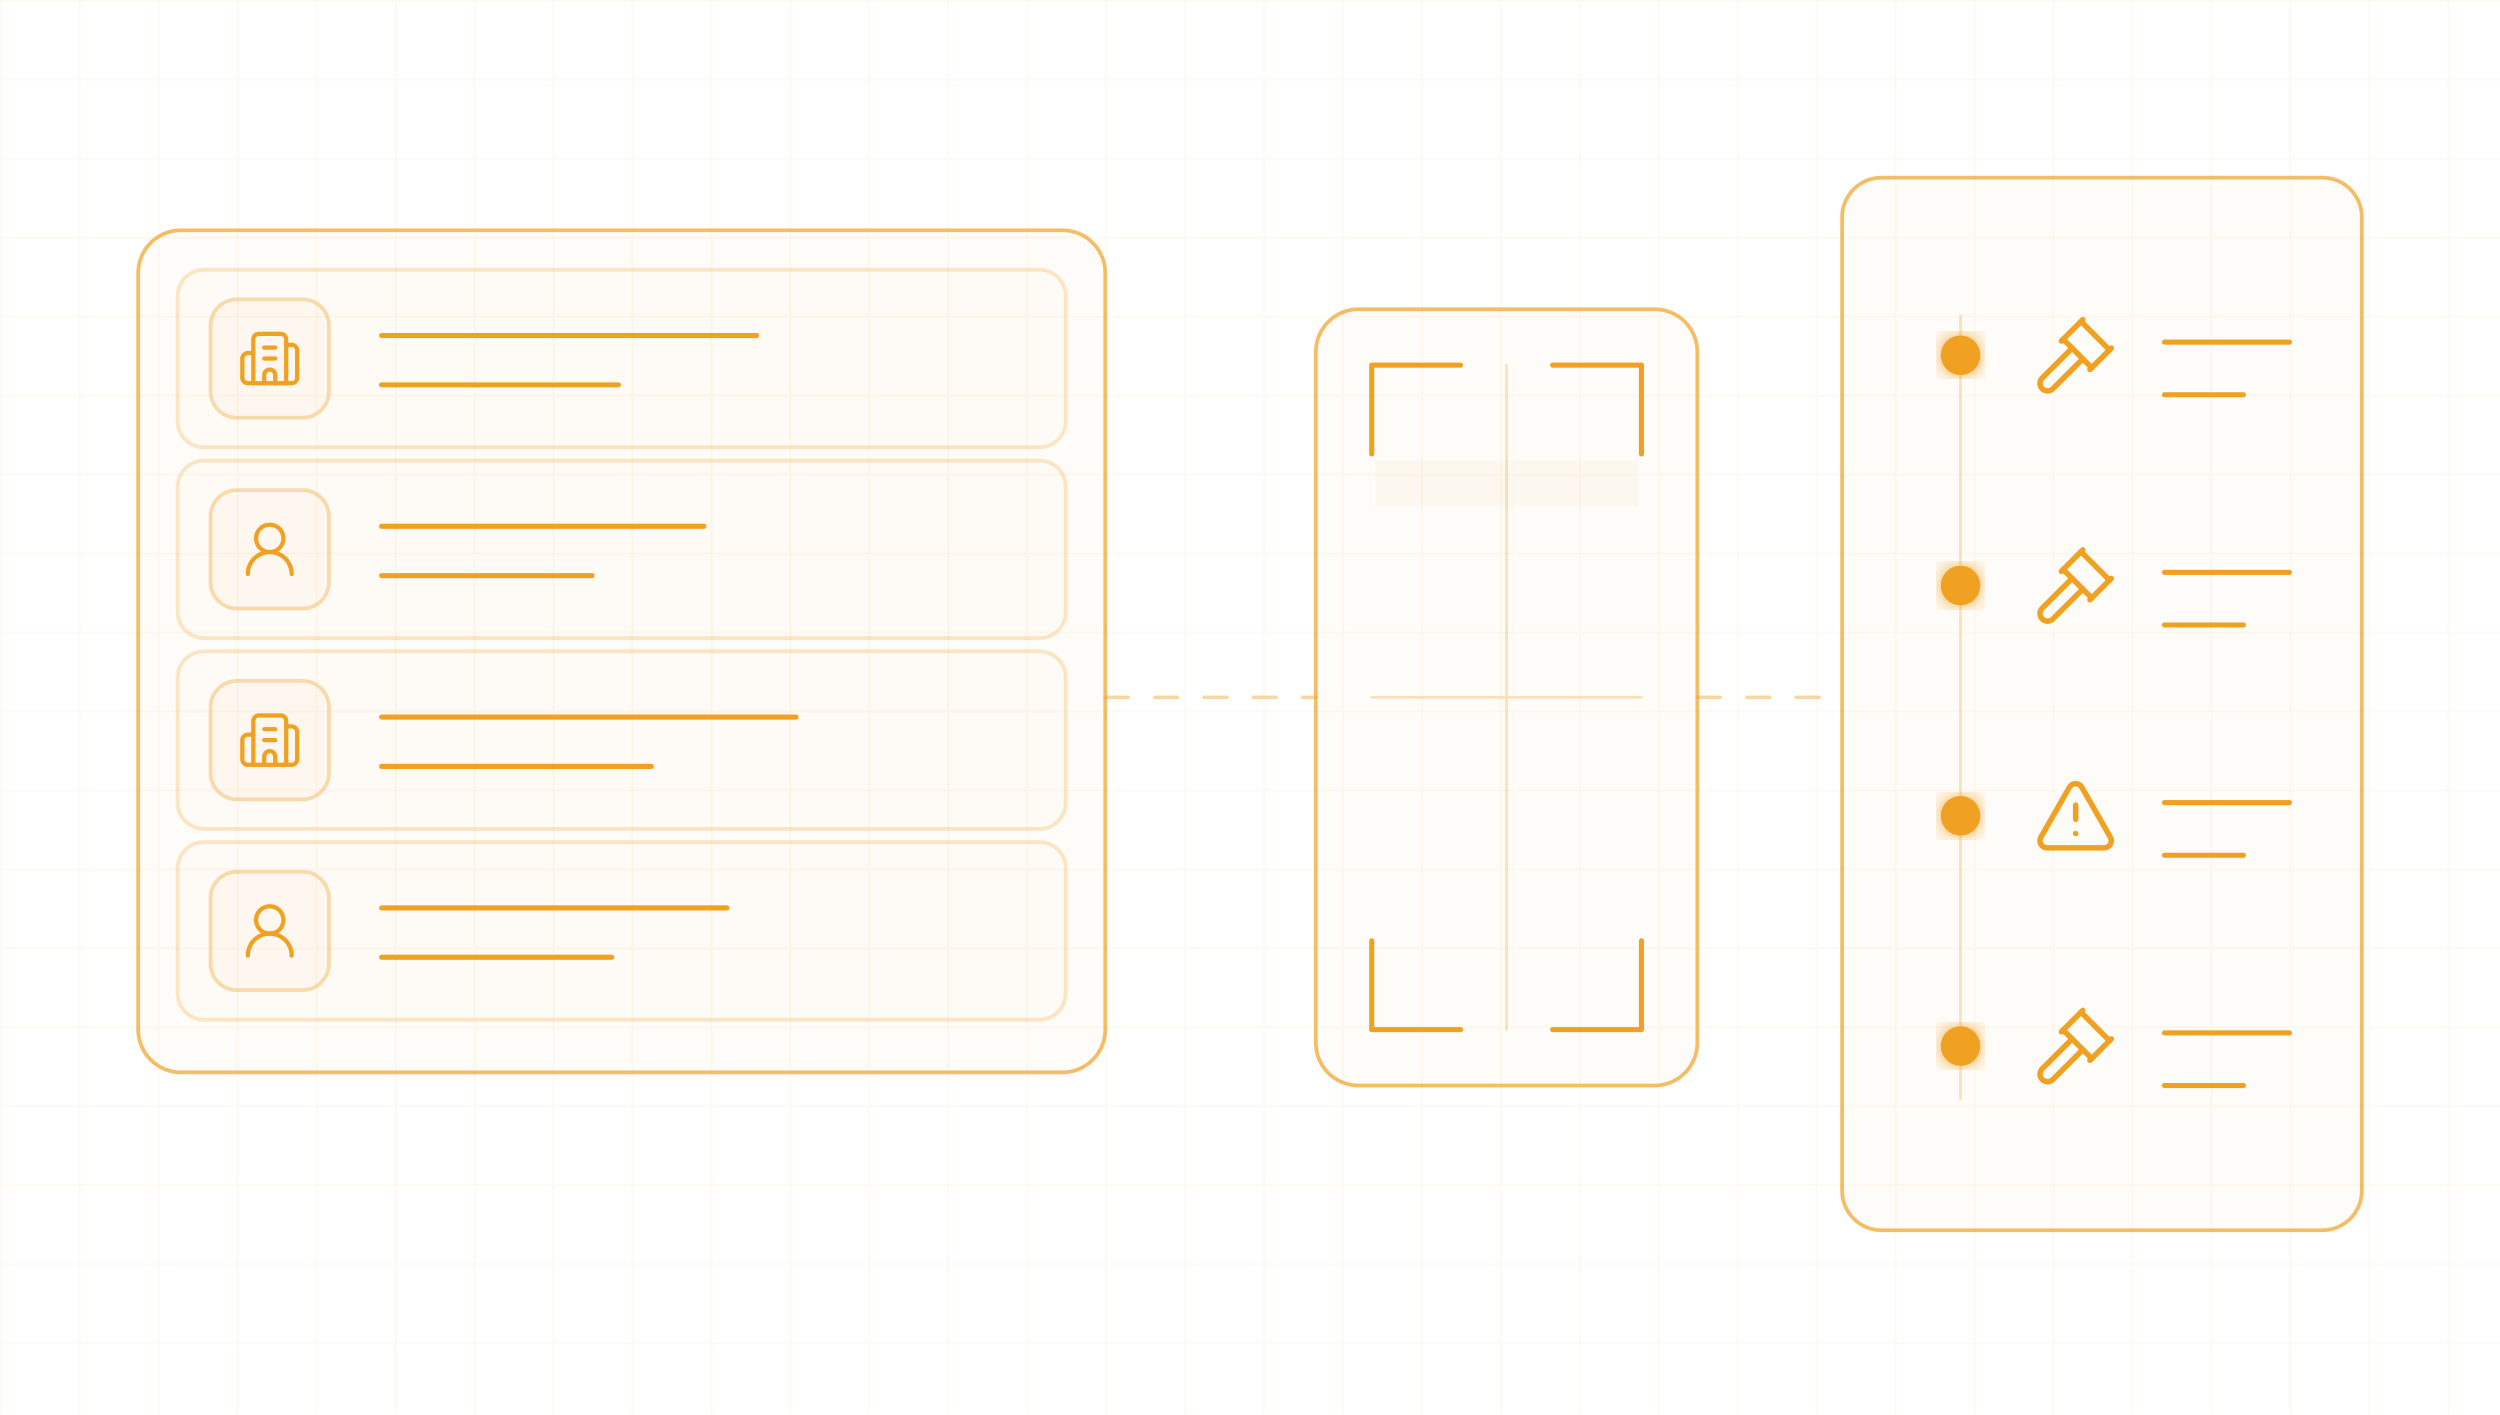
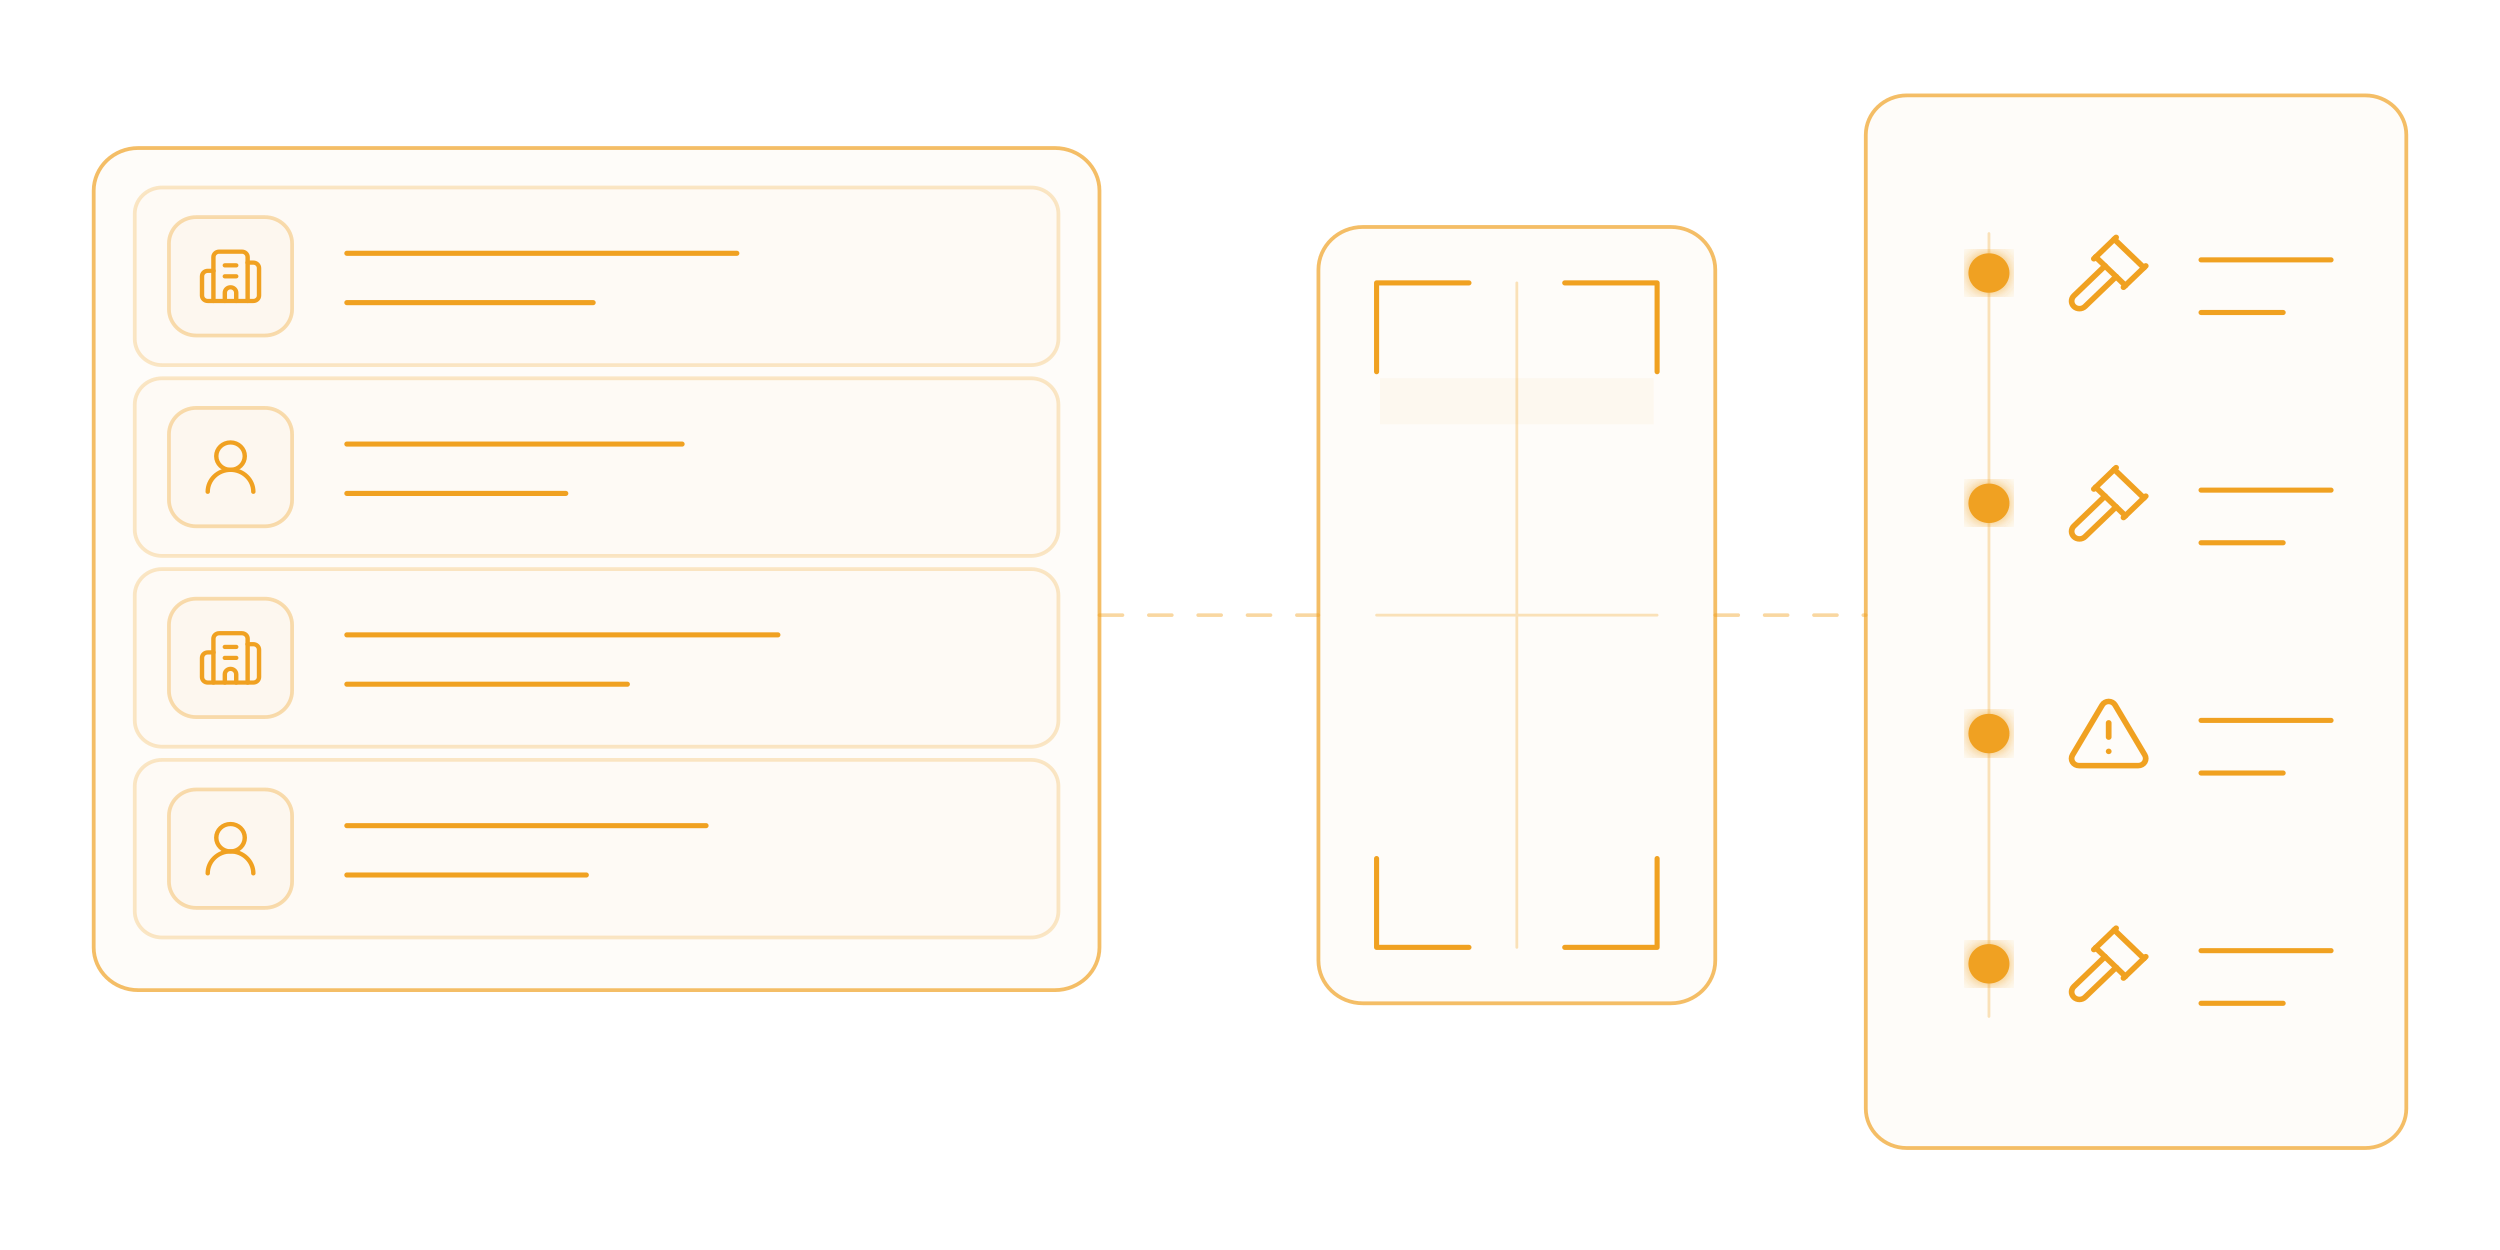
- <svg xmlns="http://www.w3.org/2000/svg" width="760" height="430" viewBox="0 0 760 430" role="img" aria-labelledby="title description">
+ <svg xmlns="http://www.w3.org/2000/svg" width="760" height="380" viewBox="0 0 760 380" role="img" aria-labelledby="title description">
  <style>
  :host{display:block;color:#f0a121}
-   svg{display:block;width:100%;height:auto;aspect-ratio:16/9;background:transparent;overflow:hidden}
-   .sk-grid{fill:none;stroke:#f0a121;stroke-width:1;stroke-opacity:.07}
+   svg{display:block;width:100%;height:auto;aspect-ratio:2/1;background:transparent;overflow:hidden}
  .sk-line,.sk-icon,.sk-flow,.sk-hair,.sk-ghost{fill:none;stroke:#f0a121;stroke-linecap:round;stroke-linejoin:round;vector-effect:non-scaling-stroke}
  .sk-line,.sk-icon{stroke-width:1.55}
  .sk-hair{stroke-width:.85;stroke-opacity:.3}
  .sk-ghost{stroke-width:1;stroke-opacity:.28;stroke-dasharray:5 7}
  .sk-flow{stroke-width:1.1;stroke-opacity:.42;stroke-dasharray:7 8;animation:flow 2.2s linear infinite}
+   .sk-arrow{fill:none;stroke:#f0a121;stroke-width:1.15;stroke-opacity:.7;marker-end:url(#sk-arrow);vector-effect:non-scaling-stroke}
  .sk-plane,.sk-row-bg,.sk-icon-box{fill:rgba(240,161,33,.024);stroke:#f0a121;stroke-width:1.15;stroke-opacity:.68;vector-effect:non-scaling-stroke}
  .sk-row-bg{fill:rgba(240,161,33,.018);stroke-opacity:.24}
  .sk-icon-box{stroke-opacity:.34}
  .sk-hot{fill:#f0a121;filter:url(#soft-glow)}
  .sk-label{fill:#f0a121;font:500 16px 'DM Mono',ui-monospace,monospace;letter-spacing:.08em}
  .sk-small-label{fill:#f0a121;fill-opacity:.58;font:500 10px 'DM Mono',ui-monospace,monospace;letter-spacing:.13em}
+   .sk-node-label{fill:#f0a121;fill-opacity:.74;font:500 11px 'DM Mono',ui-monospace,monospace;text-anchor:middle;letter-spacing:.04em}
+   .sk-flow-label{fill:#f0a121;fill-opacity:.9;font:500 17px 'DM Mono',ui-monospace,monospace;text-anchor:middle;letter-spacing:.01em}
+   .sk-flow-caption{fill:#f0a121;fill-opacity:.62;font:500 13px 'DM Mono',ui-monospace,monospace;text-anchor:middle;letter-spacing:.07em}
  .is-muted{opacity:.45}
  .sk-corner{fill:none;stroke:#f0a121;stroke-width:1;stroke-opacity:.35}
  .sk-node-ring,.sk-timeline-dot{fill:rgba(240,161,33,.018);stroke:#f0a121;stroke-width:1.4;vector-effect:non-scaling-stroke}
  .sk-timeline-dot{fill:#f0a121;stroke-width:0;filter:url(#soft-glow)}
  @keyframes flow{to{stroke-dashoffset:-30}}
  @media(prefers-reduced-motion:reduce){*{animation:none!important}}
</style>
-   <defs>
-     <pattern id="legal-grid" width="24" height="24" patternUnits="userSpaceOnUse">
-       <path d="M24 0H0V24" class="sk-grid" />
-     </pattern>
-     <filter id="soft-glow">
-       <feGaussianBlur stdDeviation="3" result="blur" />
-       <feMerge>
-         <feMergeNode in="blur" />
-         <feMergeNode in="SourceGraphic" />
-       </feMerge>
-     </filter>
-   </defs>
-   <rect width="760" height="430" fill="url(#legal-grid)" />
-   <g class="sk-entity-list">
-     <rect class="sk-plane" x="42" y="70" width="294" height="256" rx="13" />
-     <g class="sk-row" transform="translate(54 82)">
-       <rect class="sk-row-bg" width="270" height="54" rx="8" />
-       <rect class="sk-icon-box" x="10" y="9" width="36" height="36" rx="8" />
-       <g class="sk-icon" transform="translate(18 17) scale(0.8333333)">
-         <path d="M10 12h4M10 8h4M14 21v-3a2 2 0 0 0-4 0v3" />
-         <path d="M6 10H4a2 2 0 0 0-2 2v7a2 2 0 0 0 2 2h16a2 2 0 0 0 2-2V9a2 2 0 0 0-2-2h-2" />
-         <path d="M6 21V5a2 2 0 0 1 2-2h8a2 2 0 0 1 2 2v16" />
+   <g transform="translate(-15.2 -25) scale(1.04 1)">
+     <defs>
+       <filter id="soft-glow">
+         <feGaussianBlur stdDeviation="3" result="blur" />
+         <feMerge>
+           <feMergeNode in="blur" />
+           <feMergeNode in="SourceGraphic" />
+         </feMerge>
+       </filter>
+       <marker id="sk-arrow" markerWidth="8" markerHeight="8" refX="7" refY="4" orient="auto">
+         <path d="M0 0 8 4 0 8z" fill="#f0a121" fill-opacity=".72" />
+       </marker>
+     </defs>
+     <g class="sk-entity-list">
+       <rect class="sk-plane" x="42" y="70" width="294" height="256" rx="13" />
+       <g class="sk-row" transform="translate(54 82)">
+         <rect class="sk-row-bg" width="270" height="54" rx="8" />
+         <rect class="sk-icon-box" x="10" y="9" width="36" height="36" rx="8" />
+         <g class="sk-icon" transform="translate(18 17) scale(0.8333333)">
+           <path d="M10 12h4M10 8h4M14 21v-3a2 2 0 0 0-4 0v3" />
+           <path d="M6 10H4a2 2 0 0 0-2 2v7a2 2 0 0 0 2 2h16a2 2 0 0 0 2-2V9a2 2 0 0 0-2-2h-2" />
+           <path d="M6 21V5a2 2 0 0 1 2-2h8a2 2 0 0 1 2 2v16" />
+         </g>
+         <path class="sk-line" d="M62 20h114M62 35h72" />
      </g>
-       <path class="sk-line" d="M62 20h114M62 35h72" />
+       <g class="sk-row" transform="translate(54 140)">
+         <rect class="sk-row-bg" width="270" height="54" rx="8" />
+         <rect class="sk-icon-box" x="10" y="9" width="36" height="36" rx="8" />
+         <g class="sk-icon" transform="translate(18 17) scale(0.8333333)">
+           <circle cx="12" cy="8" r="5" />
+           <path d="M20 21a8 8 0 0 0-16 0" />
+         </g>
+         <path class="sk-line" d="M62 20h98M62 35h64" />
+       </g>
+       <g class="sk-row" transform="translate(54 198)">
+         <rect class="sk-row-bg" width="270" height="54" rx="8" />
+         <rect class="sk-icon-box" x="10" y="9" width="36" height="36" rx="8" />
+         <g class="sk-icon" transform="translate(18 17) scale(0.8333333)">
+           <path d="M10 12h4M10 8h4M14 21v-3a2 2 0 0 0-4 0v3" />
+           <path d="M6 10H4a2 2 0 0 0-2 2v7a2 2 0 0 0 2 2h16a2 2 0 0 0 2-2V9a2 2 0 0 0-2-2h-2" />
+           <path d="M6 21V5a2 2 0 0 1 2-2h8a2 2 0 0 1 2 2v16" />
+         </g>
+         <path class="sk-line" d="M62 20h126M62 35h82" />
+       </g>
+       <g class="sk-row" transform="translate(54 256)">
+         <rect class="sk-row-bg" width="270" height="54" rx="8" />
+         <rect class="sk-icon-box" x="10" y="9" width="36" height="36" rx="8" />
+         <g class="sk-icon" transform="translate(18 17) scale(0.8333333)">
+           <circle cx="12" cy="8" r="5" />
+           <path d="M20 21a8 8 0 0 0-16 0" />
+         </g>
+         <path class="sk-line" d="M62 20h105M62 35h70" />
+       </g>
    </g>
-     <g class="sk-row" transform="translate(54 140)">
-       <rect class="sk-row-bg" width="270" height="54" rx="8" />
-       <rect class="sk-icon-box" x="10" y="9" width="36" height="36" rx="8" />
-       <g class="sk-icon" transform="translate(18 17) scale(0.8333333)">
-         <circle cx="12" cy="8" r="5" />
-         <path d="M20 21a8 8 0 0 0-16 0" />
+     <path class="sk-flow" d="M336 212h64M516 212h44" />
+     <g class="sk-scanner" transform="translate(400 94)">
+       <rect class="sk-plane" x="0" y="0" width="116" height="236" rx="13" />
+       <path class="sk-line" d="M17 44V17h27M99 44V17h-27M17 192v27h27M99 192v27h-27" />
+       <path class="sk-hair" d="M58 17v202M17 118h82" />
+       <rect class="catalog-scan" x="18" y="46" width="80" height="14" />
+     </g>
+     <g transform="translate(560 54)">
+       <rect class="sk-plane" x="0" y="0" width="158" height="320" rx="12" />
+       <path class="sk-hair" d="M36 42v238" />
+       <g transform="translate(0 54)">
+         <circle class="sk-timeline-dot" cx="36" r="6" />
+         <g class="sk-icon" transform="translate(58 -13) scale(1.083333)">
+           <path d="m14 13-8.381 8.38a1 1 0 0 1-3.001-3l8.384-8.381" />
+           <path d="m16 16 6-6" />
+           <path d="m21.5 10.5-8-8" />
+           <path d="m8 8 6-6" />
+           <path d="m8.5 7.5 8 8" />
+         </g>
+         <path class="sk-line" d="M98-4h38M98 12h24" />
      </g>
-       <path class="sk-line" d="M62 20h98M62 35h64" />
+       <g transform="translate(0 124)">
+         <circle class="sk-timeline-dot" cx="36" r="6" />
+         <g class="sk-icon" transform="translate(58 -13) scale(1.083333)">
+           <path d="m14 13-8.381 8.38a1 1 0 0 1-3.001-3l8.384-8.381" />
+           <path d="m16 16 6-6" />
+           <path d="m21.5 10.5-8-8" />
+           <path d="m8 8 6-6" />
+           <path d="m8.5 7.5 8 8" />
+         </g>
+         <path class="sk-line" d="M98-4h38M98 12h24" />
+       </g>
+       <g transform="translate(0 194)">
+         <circle class="sk-timeline-dot" cx="36" r="6" />
+         <g class="sk-icon" transform="translate(58 -13) scale(1.083333)">
+           <path d="m21.73 18-8-14a2 2 0 0 0-3.48 0l-8 14A2 2 0 0 0 4 21h16a2 2 0 0 0 1.73-3" />
+           <path d="M12 9v4M12 17h.01" />
+         </g>
+         <path class="sk-line" d="M98-4h38M98 12h24" />
+       </g>
+       <g transform="translate(0 264)">
+         <circle class="sk-timeline-dot" cx="36" r="6" />
+         <g class="sk-icon" transform="translate(58 -13) scale(1.083333)">
+           <path d="m14 13-8.381 8.38a1 1 0 0 1-3.001-3l8.384-8.381" />
+           <path d="m16 16 6-6" />
+           <path d="m21.5 10.5-8-8" />
+           <path d="m8 8 6-6" />
+           <path d="m8.5 7.5 8 8" />
+         </g>
+         <path class="sk-line" d="M98-4h38M98 12h24" />
+       </g>
    </g>
-     <g class="sk-row" transform="translate(54 198)">
-       <rect class="sk-row-bg" width="270" height="54" rx="8" />
-       <rect class="sk-icon-box" x="10" y="9" width="36" height="36" rx="8" />
-       <g class="sk-icon" transform="translate(18 17) scale(0.8333333)">
-         <path d="M10 12h4M10 8h4M14 21v-3a2 2 0 0 0-4 0v3" />
-         <path d="M6 10H4a2 2 0 0 0-2 2v7a2 2 0 0 0 2 2h16a2 2 0 0 0 2-2V9a2 2 0 0 0-2-2h-2" />
-         <path d="M6 21V5a2 2 0 0 1 2-2h8a2 2 0 0 1 2 2v16" />
-       </g>
-       <path class="sk-line" d="M62 20h126M62 35h82" />
-     </g>
-     <g class="sk-row" transform="translate(54 256)">
-       <rect class="sk-row-bg" width="270" height="54" rx="8" />
-       <rect class="sk-icon-box" x="10" y="9" width="36" height="36" rx="8" />
-       <g class="sk-icon" transform="translate(18 17) scale(0.8333333)">
-         <circle cx="12" cy="8" r="5" />
-         <path d="M20 21a8 8 0 0 0-16 0" />
-       </g>
-       <path class="sk-line" d="M62 20h105M62 35h70" />
-     </g>
+     <style>.catalog-scan{fill:#f0a121;opacity:.05;animation:catalog-scan 5.8s ease-in-out infinite}.catalog-focus{animation:catalog-focus 5.8s ease-in-out infinite}.catalog-arrive{opacity:.25;animation:catalog-arrive 5.8s ease-in-out infinite}@keyframes catalog-scan{0%,24%,76%,100%{transform:translateY(0);opacity:.04}42%{opacity:.28}66%{transform:translateY(126px);opacity:.14}}@keyframes catalog-focus{0%,25%,100%{opacity:.28}42%,78%{opacity:1}}@keyframes catalog-arrive{0%,60%,100%{opacity:.25}76%,90%{opacity:1}}</style>
  </g>
-   <path class="sk-flow" d="M336 212h64M516 212h44" />
-   <g class="sk-scanner" transform="translate(400 94)">
-     <rect class="sk-plane" x="0" y="0" width="116" height="236" rx="13" />
-     <path class="sk-line" d="M17 44V17h27M99 44V17h-27M17 192v27h27M99 192v27h-27" />
-     <path class="sk-hair" d="M58 17v202M17 118h82" />
-     <rect class="catalog-scan" x="18" y="46" width="80" height="14" />
-   </g>
-   <g transform="translate(560 54)">
-     <rect class="sk-plane" x="0" y="0" width="158" height="320" rx="12" />
-     <path class="sk-hair" d="M36 42v238" />
-     <g transform="translate(0 54)">
-       <circle class="sk-timeline-dot" cx="36" r="6" />
-       <g class="sk-icon" transform="translate(58 -13) scale(1.083333)">
-         <path d="m14 13-8.381 8.38a1 1 0 0 1-3.001-3l8.384-8.381" />
-         <path d="m16 16 6-6" />
-         <path d="m21.5 10.5-8-8" />
-         <path d="m8 8 6-6" />
-         <path d="m8.5 7.5 8 8" />
-       </g>
-       <path class="sk-line" d="M98-4h38M98 12h24" />
-     </g>
-     <g transform="translate(0 124)">
-       <circle class="sk-timeline-dot" cx="36" r="6" />
-       <g class="sk-icon" transform="translate(58 -13) scale(1.083333)">
-         <path d="m14 13-8.381 8.38a1 1 0 0 1-3.001-3l8.384-8.381" />
-         <path d="m16 16 6-6" />
-         <path d="m21.5 10.5-8-8" />
-         <path d="m8 8 6-6" />
-         <path d="m8.5 7.5 8 8" />
-       </g>
-       <path class="sk-line" d="M98-4h38M98 12h24" />
-     </g>
-     <g transform="translate(0 194)">
-       <circle class="sk-timeline-dot" cx="36" r="6" />
-       <g class="sk-icon" transform="translate(58 -13) scale(1.083333)">
-         <path d="m21.73 18-8-14a2 2 0 0 0-3.48 0l-8 14A2 2 0 0 0 4 21h16a2 2 0 0 0 1.73-3" />
-         <path d="M12 9v4M12 17h.01" />
-       </g>
-       <path class="sk-line" d="M98-4h38M98 12h24" />
-     </g>
-     <g transform="translate(0 264)">
-       <circle class="sk-timeline-dot" cx="36" r="6" />
-       <g class="sk-icon" transform="translate(58 -13) scale(1.083333)">
-         <path d="m14 13-8.381 8.38a1 1 0 0 1-3.001-3l8.384-8.381" />
-         <path d="m16 16 6-6" />
-         <path d="m21.5 10.5-8-8" />
-         <path d="m8 8 6-6" />
-         <path d="m8.5 7.5 8 8" />
-       </g>
-       <path class="sk-line" d="M98-4h38M98 12h24" />
-     </g>
-   </g>
-   <style>.catalog-scan{fill:#f0a121;opacity:.05;animation:catalog-scan 5.8s ease-in-out infinite}.catalog-focus{animation:catalog-focus 5.8s ease-in-out infinite}.catalog-arrive{opacity:.25;animation:catalog-arrive 5.8s ease-in-out infinite}@keyframes catalog-scan{0%,24%,76%,100%{transform:translateY(0);opacity:.04}42%{opacity:.28}66%{transform:translateY(126px);opacity:.14}}@keyframes catalog-focus{0%,25%,100%{opacity:.28}42%,78%{opacity:1}}@keyframes catalog-arrive{0%,60%,100%{opacity:.25}76%,90%{opacity:1}}</style>
</svg>
